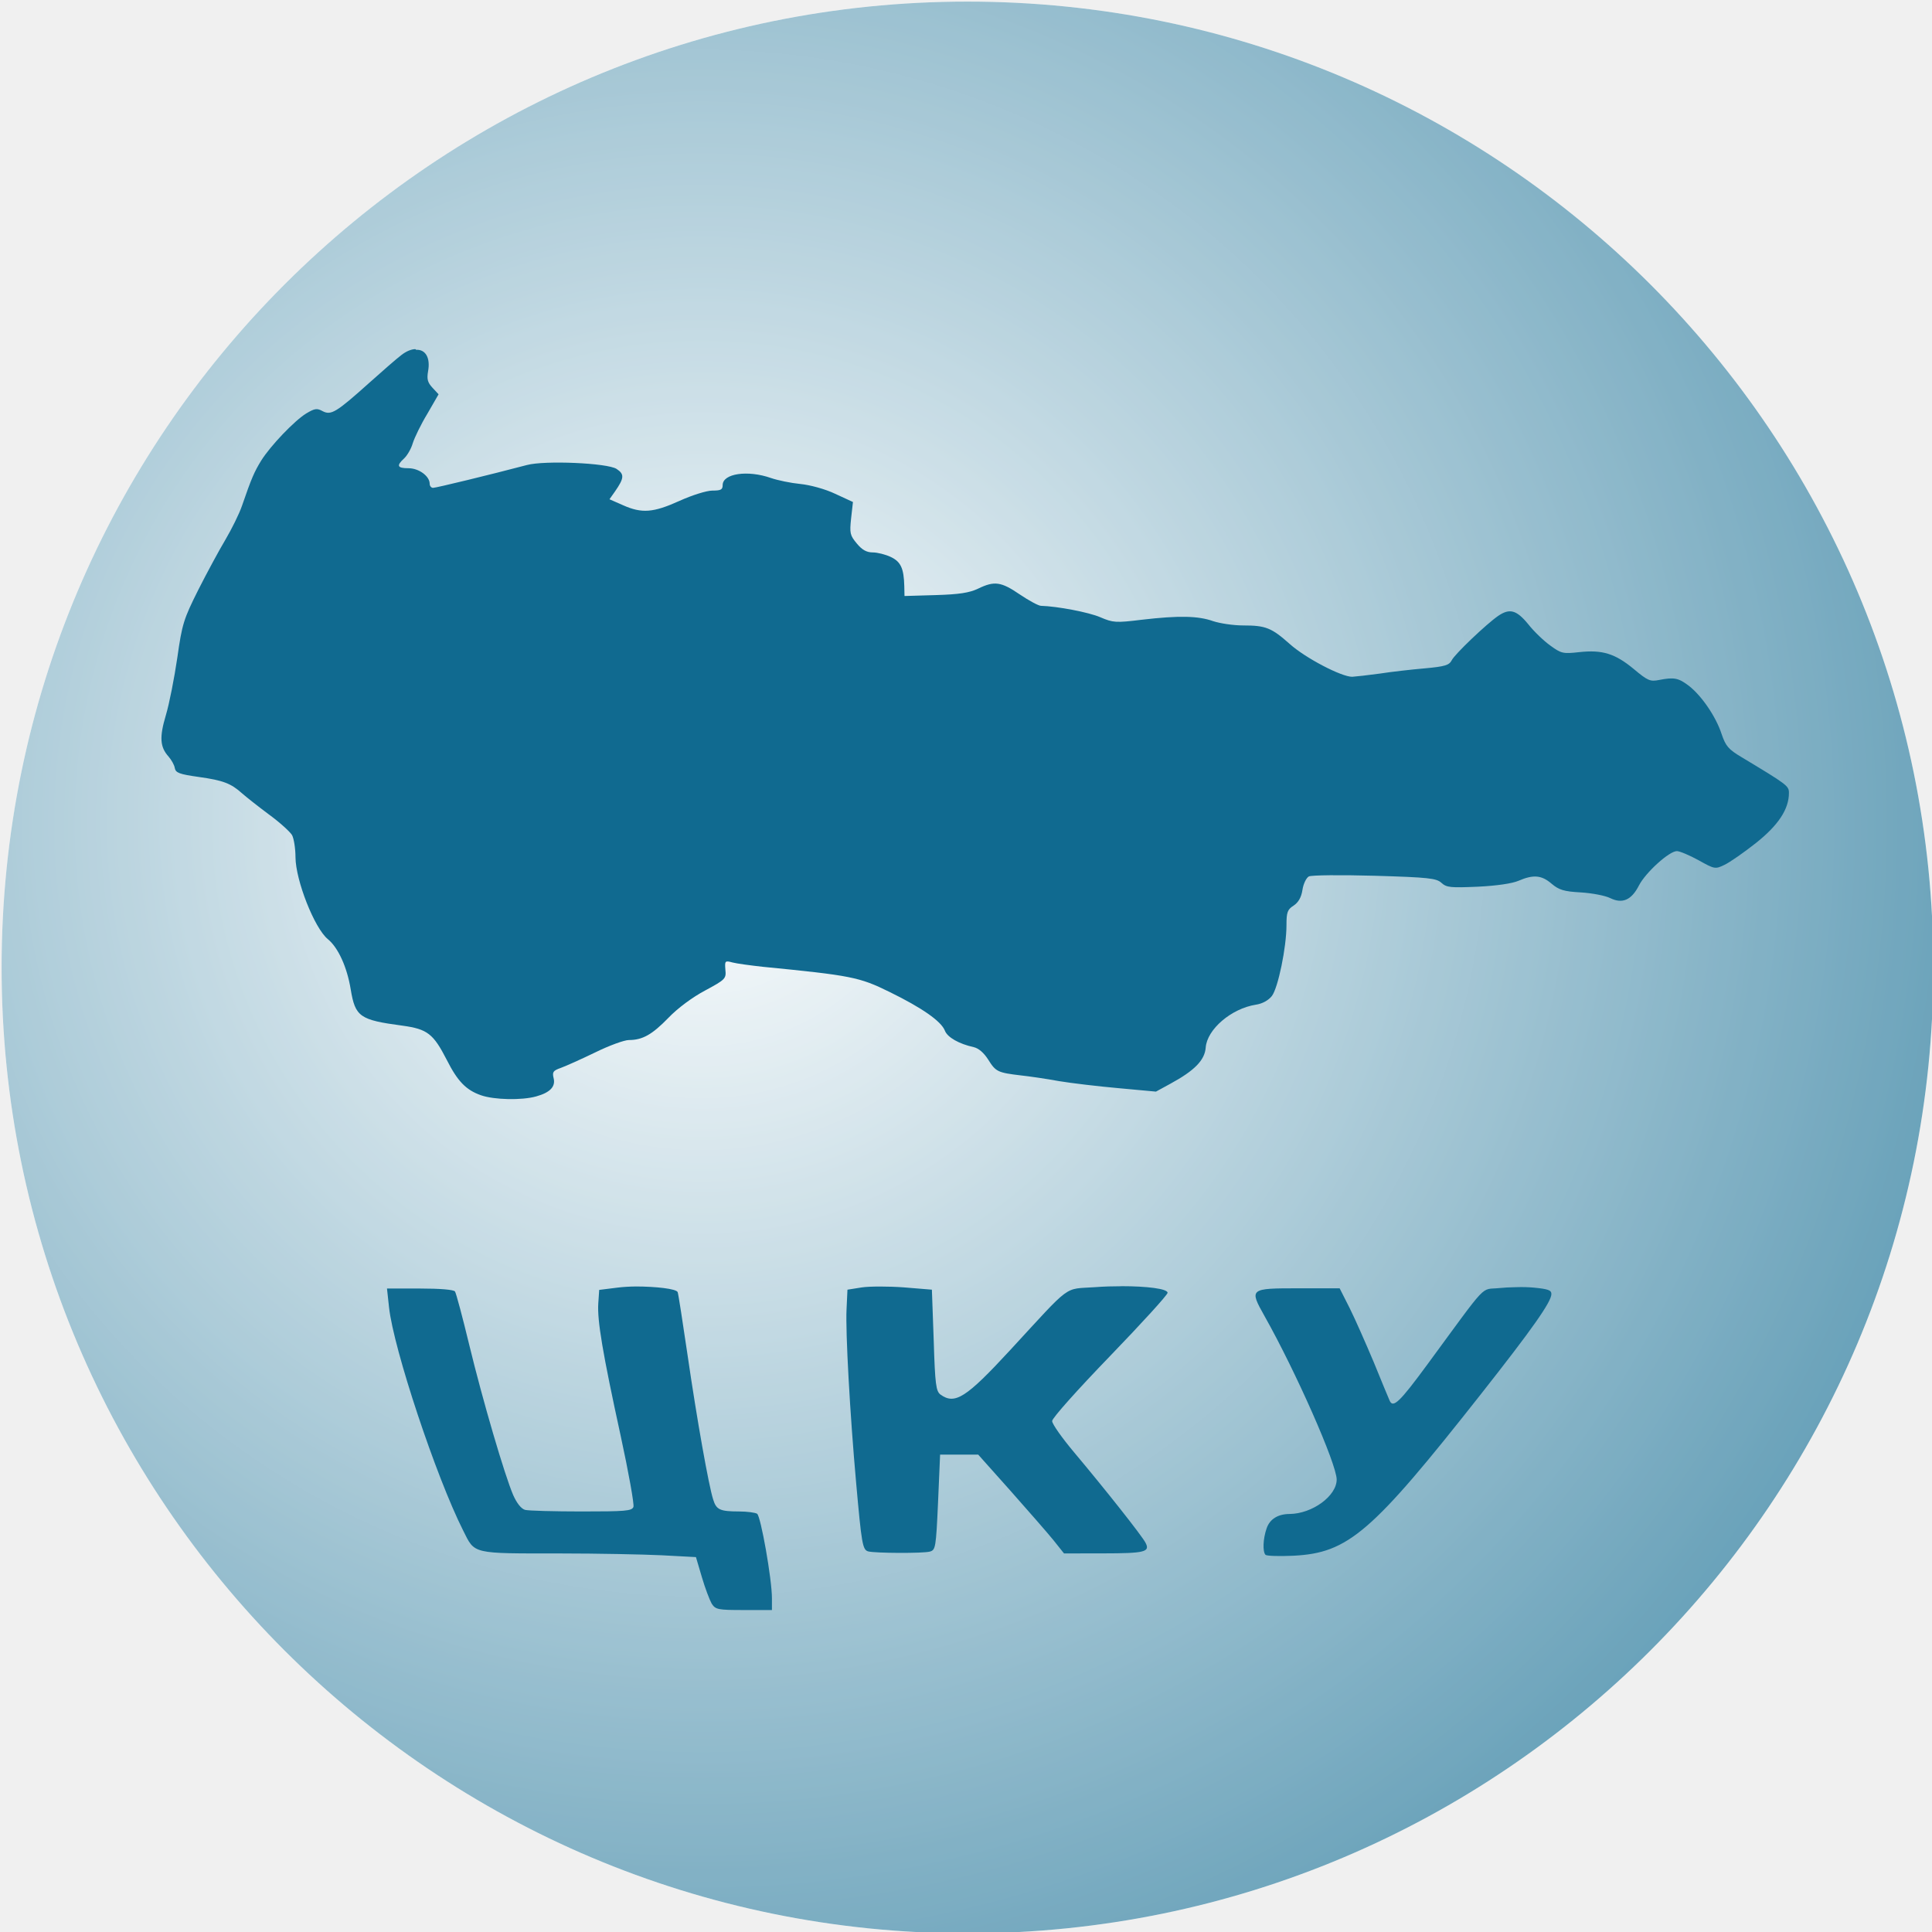
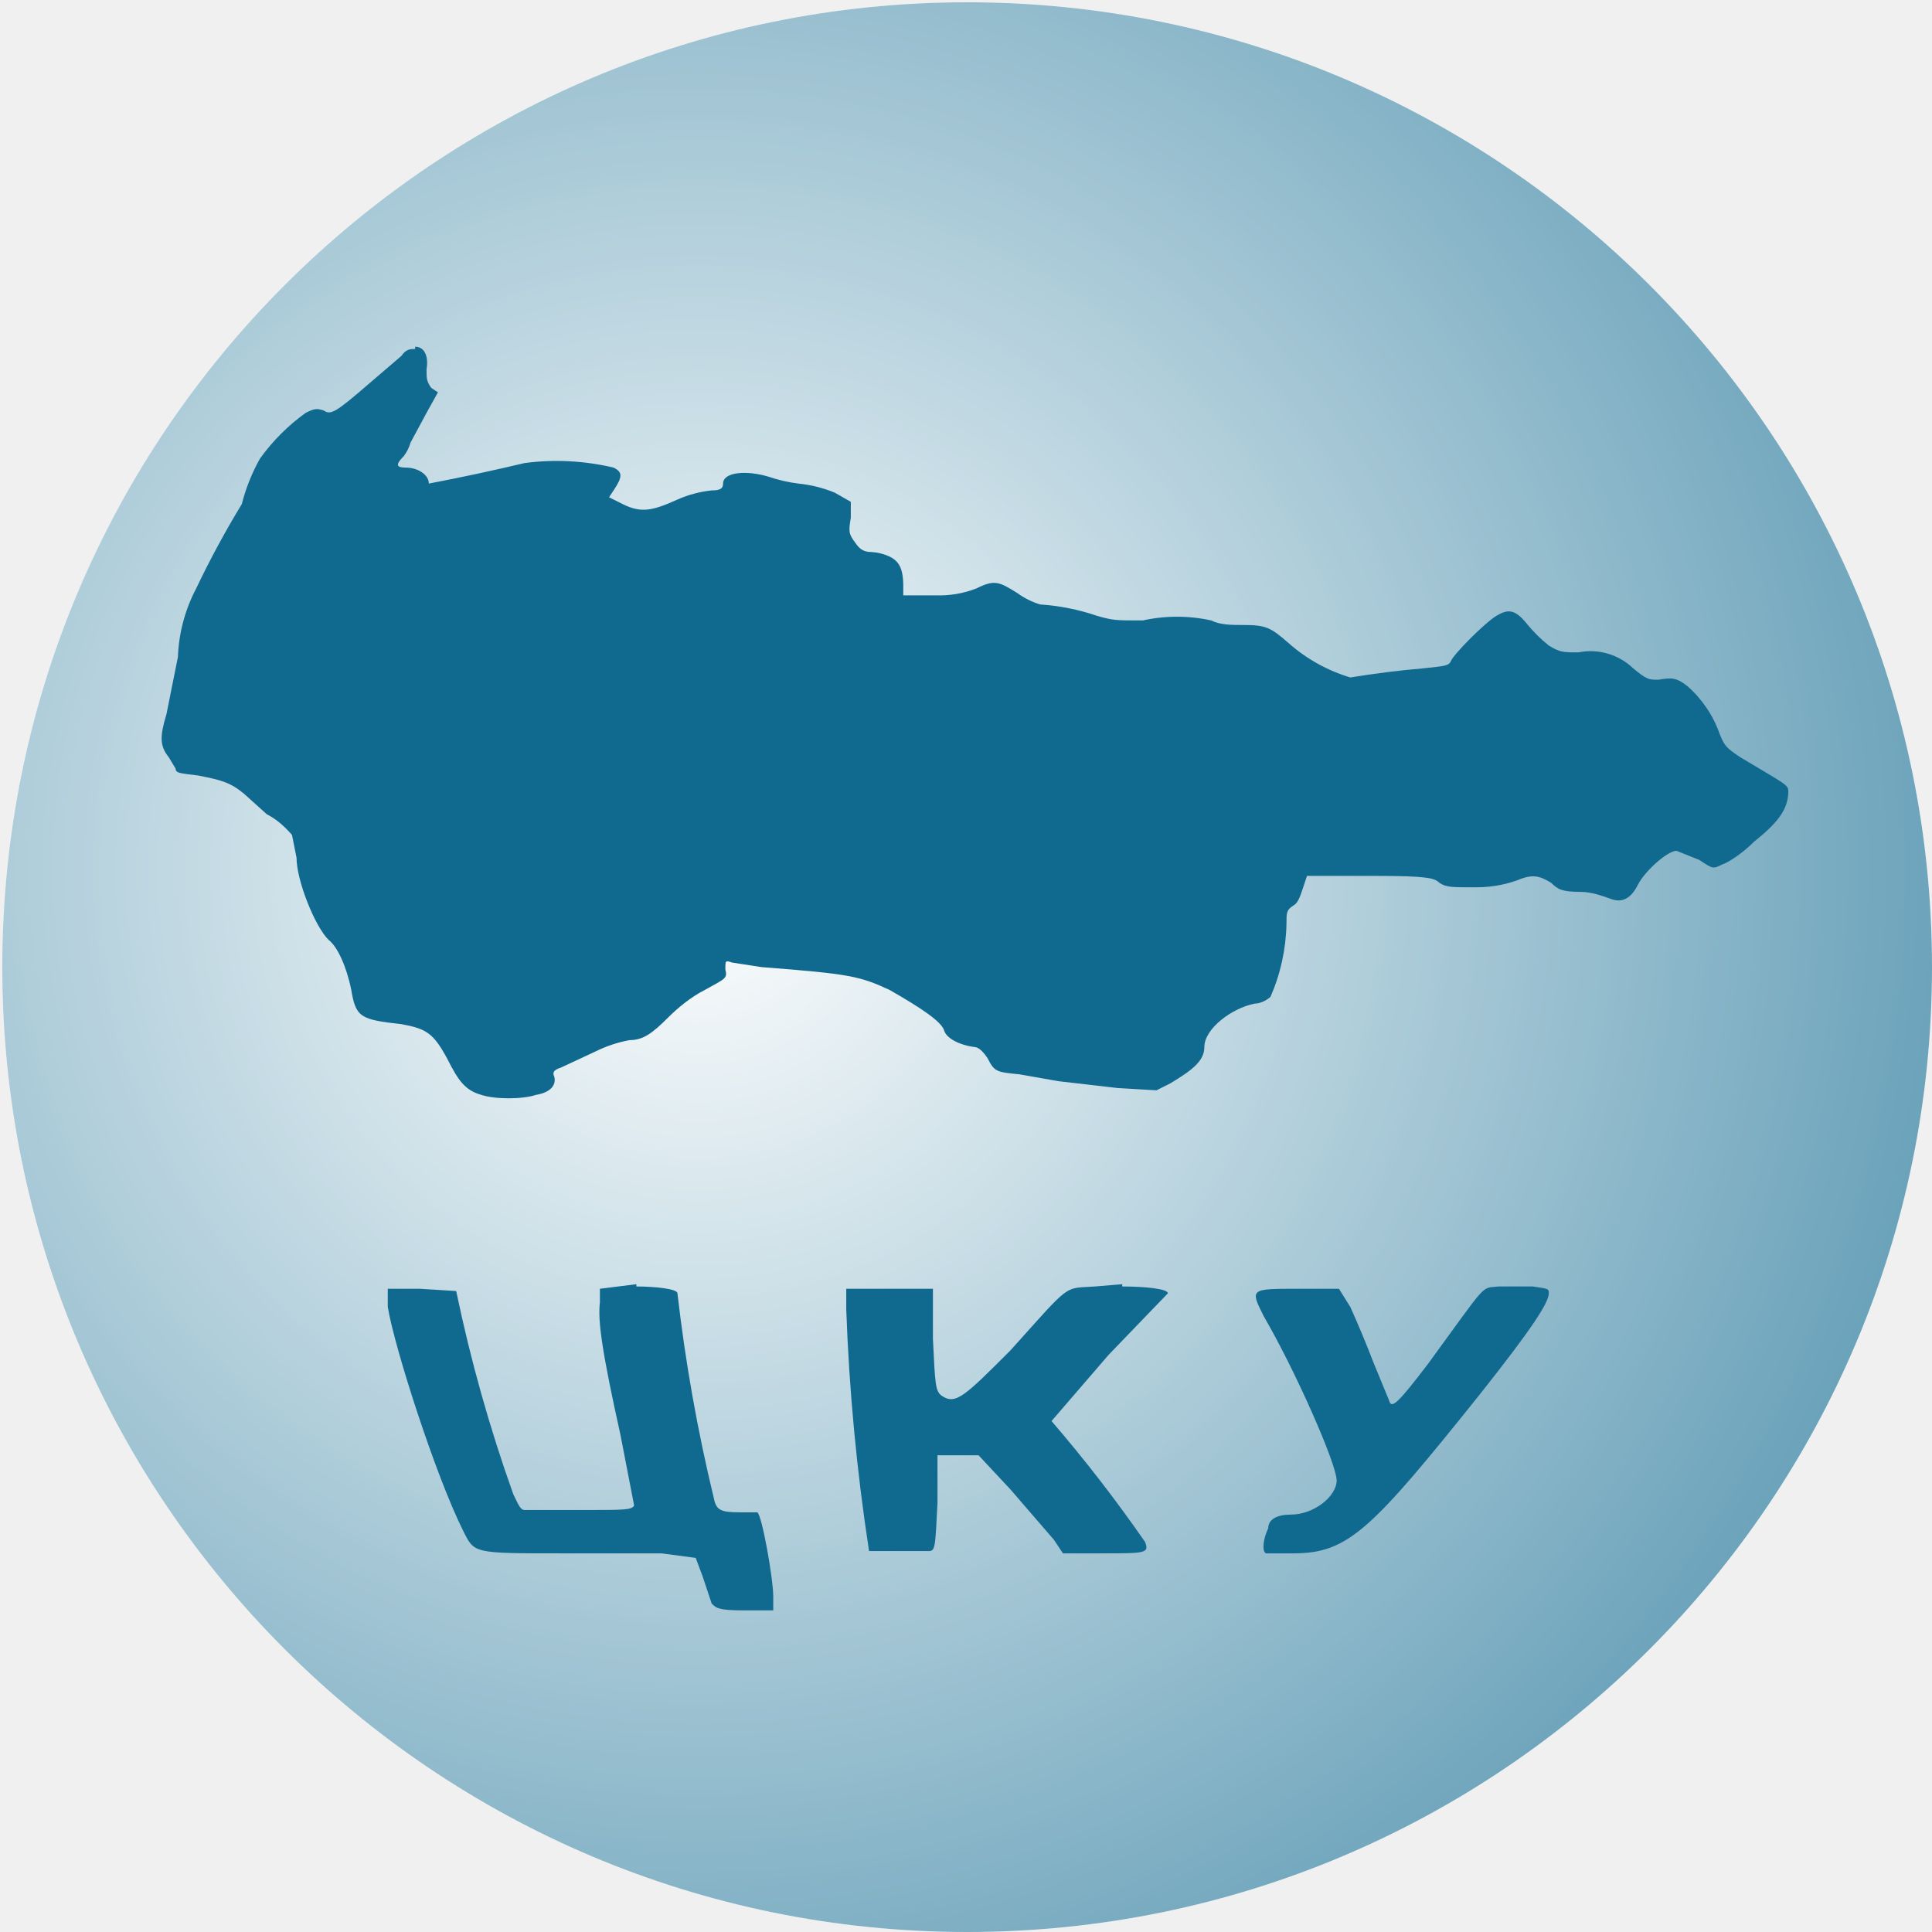
- <svg xmlns="http://www.w3.org/2000/svg" width="32" height="32" version="1.1" viewBox="0 0 8.467 8.467">
+ <svg xmlns="http://www.w3.org/2000/svg" width="32" height="32" viewBox="0 0 8.47 8.47">
  <defs>
-     <radialGradient id="radialGradient898" cx="43.126" cy="208.26" r="76.177" gradientTransform="matrix(.09031 0 0 .089011 223.76 204.63)" gradientUnits="userSpaceOnUse">
-       <stop stop-color="#fff" offset="0" />
-       <stop stop-color="#106a90" offset="1" />
+     <radialGradient id="a" cx="43.13" cy="208.26" r="76.18" gradientTransform="matrix(.09 0 0 .09 223.76 204.63)" gradientUnits="userSpaceOnUse">
+       <stop offset="0" stop-color="#fff" />
+       <stop offset="1" stop-color="#106a90" />
    </radialGradient>
  </defs>
  <g transform="translate(-224.58 -219.56)">
-     <circle cx="228.82" cy="223.8" r="4.233" fill="#fff" style="paint-order:normal" />
-     <circle cx="228.82" cy="223.8" r="4.233" fill="url(#radialGradient898)" opacity=".769" style="paint-order:normal" />
-     <path d="m226.4 221.09c-0.018 6.6e-4 -0.039 9e-3 -0.061 0.026-0.02 0.015-0.083 0.07-0.141 0.122-0.145 0.13-0.167 0.143-0.204 0.124-0.025-0.014-0.035-0.012-0.072 0.01-0.052 0.032-0.156 0.141-0.197 0.206-0.03 0.049-0.042 0.075-0.085 0.2-0.012 0.035-0.045 0.101-0.072 0.147-0.027 0.045-0.081 0.145-0.119 0.22-0.064 0.128-0.071 0.149-0.092 0.298-0.013 0.088-0.035 0.201-0.05 0.251-0.029 0.097-0.026 0.14 0.012 0.182 0.012 0.014 0.025 0.036 0.027 0.05 4e-3 0.021 0.02 0.027 0.105 0.039 0.107 0.015 0.141 0.028 0.19 0.072 0.017 0.015 0.07 0.057 0.117 0.092 0.048 0.035 0.093 0.076 0.102 0.091 8e-3 0.015 0.015 0.059 0.015 0.097 6.4e-4 0.101 0.083 0.311 0.142 0.359 0.045 0.037 0.084 0.122 0.1 0.22 0.02 0.12 0.039 0.134 0.227 0.159 0.109 0.015 0.135 0.035 0.194 0.15 0.047 0.093 0.084 0.132 0.15 0.155 0.057 0.02 0.178 0.023 0.242 5e-3 0.061-0.017 0.086-0.043 0.076-0.081-6e-3 -0.026-2e-3 -0.032 0.032-0.044 0.022-8e-3 0.089-0.038 0.151-0.068 0.061-0.03 0.127-0.054 0.147-0.054 0.06 0 0.102-0.024 0.173-0.097 0.04-0.042 0.106-0.091 0.161-0.12 0.089-0.048 0.093-0.052 0.089-0.091-3e-3 -0.039-2e-3 -0.041 0.031-0.032 0.019 5e-3 0.079 0.013 0.133 0.019 0.387 0.038 0.423 0.045 0.555 0.11 0.145 0.071 0.227 0.129 0.243 0.17 0.011 0.029 0.062 0.058 0.126 0.072 0.022 5e-3 0.045 0.025 0.064 0.055 0.033 0.053 0.042 0.057 0.143 0.069 0.037 4e-3 0.113 0.015 0.167 0.025 0.054 9e-3 0.172 0.023 0.262 0.031l0.163 0.015 0.064-0.035c0.105-0.057 0.15-0.103 0.154-0.158 6e-3 -0.08 0.112-0.171 0.22-0.188 0.028-4e-3 0.055-0.019 0.07-0.038 0.027-0.035 0.064-0.213 0.064-0.311-2e-5 -0.055 4e-3 -0.068 0.031-0.085 0.021-0.014 0.034-0.036 0.039-0.069 4e-3 -0.027 0.017-0.053 0.028-0.059 0.011-6e-3 0.14-7e-3 0.288-3e-3 0.238 7e-3 0.271 0.011 0.293 0.031 0.023 0.021 0.041 0.022 0.159 0.017 0.083-4e-3 0.151-0.014 0.179-0.026 0.065-0.028 0.101-0.025 0.145 0.013 0.032 0.027 0.054 0.034 0.128 0.038 0.049 3e-3 0.107 0.014 0.129 0.025 0.053 0.026 0.093 9e-3 0.126-0.056 0.029-0.056 0.132-0.15 0.166-0.15 0.012-5e-5 0.055 0.018 0.095 0.04 0.07 0.039 0.073 0.04 0.114 0.02 0.023-0.011 0.085-0.054 0.138-0.096 0.098-0.078 0.144-0.148 0.144-0.219 0-0.031-7e-3 -0.036-0.208-0.157-0.057-0.034-0.069-0.048-0.087-0.101-0.025-0.077-0.088-0.168-0.143-0.211-0.046-0.035-0.065-0.039-0.131-0.026-0.039 8e-3 -0.05 3e-3 -0.111-0.048-0.082-0.068-0.138-0.085-0.239-0.074-0.071 8e-3 -0.079 6e-3 -0.127-0.029-0.028-0.02-0.072-0.062-0.097-0.094-0.051-0.062-0.081-0.07-0.131-0.036-0.051 0.035-0.191 0.168-0.204 0.195-0.011 0.021-0.029 0.027-0.117 0.035-0.058 5e-3 -0.147 0.015-0.198 0.023-0.051 7e-3 -0.105 0.013-0.121 0.014-0.047 2.8e-4 -0.205-0.082-0.274-0.144-0.08-0.071-0.105-0.081-0.204-0.081-0.043 0-0.102-9e-3 -0.132-0.019-0.065-0.023-0.149-0.025-0.312-6e-3 -0.114 0.014-0.126 0.013-0.182-0.011-0.051-0.022-0.189-0.048-0.26-0.05-0.011-2.1e-4 -0.053-0.023-0.093-0.05-0.082-0.056-0.111-0.06-0.183-0.025-0.038 0.018-0.083 0.025-0.186 0.028l-0.136 4e-3 -9.4e-4 -0.043c-2e-3 -0.078-0.015-0.107-0.059-0.128-0.023-0.011-0.059-0.02-0.079-0.02-0.027 0-0.047-0.011-0.07-0.039-0.03-0.036-0.032-0.045-0.025-0.111l8e-3 -0.071-0.078-0.036c-0.044-0.021-0.111-0.039-0.153-0.043-0.041-4e-3 -0.099-0.016-0.128-0.026-0.102-0.036-0.212-0.02-0.212 0.031 0 0.02-8e-3 0.024-0.045 0.024-0.025 0-0.089 0.02-0.144 0.045-0.115 0.052-0.165 0.056-0.248 0.019l-0.059-0.026 0.024-0.034c0.041-0.059 0.042-0.076 7e-3 -0.099-0.04-0.026-0.315-0.038-0.393-0.017-0.163 0.043-0.398 0.1-0.411 0.1-8e-3 1.1e-4 -0.015-8e-3 -0.015-0.018 0-0.033-0.047-0.068-0.093-0.068-0.049 0-0.054-0.011-0.019-0.043 0.013-0.012 0.031-0.042 0.038-0.067 8e-3 -0.025 0.036-0.083 0.064-0.129l0.049-0.085-0.027-0.029c-0.021-0.023-0.025-0.037-0.019-0.072 0.011-0.06-0.012-0.096-0.052-0.094zm3.094 4.107c-0.037 0-0.076 1e-3 -0.115 4e-3 -0.14 0.01-0.098-0.021-0.373 0.277-0.192 0.208-0.241 0.239-0.304 0.194-0.02-0.015-0.024-0.043-0.03-0.238l-8e-3 -0.222-0.122-0.01c-0.067-5e-3 -0.151-5e-3 -0.185 5e-5l-0.063 0.01-4e-3 0.086c-5e-3 0.099 0.015 0.46 0.042 0.76 0.024 0.268 0.028 0.294 0.053 0.301 0.031 8e-3 0.24 9e-3 0.27 8.4e-4 0.025-7e-3 0.027-0.016 0.036-0.216l9e-3 -0.209h0.167l0.141 0.158c0.077 0.087 0.162 0.184 0.188 0.216l0.047 0.059 0.169-2e-4c0.185-2.1e-4 0.21-6e-3 0.188-0.047-0.016-0.031-0.176-0.233-0.312-0.395-0.053-0.063-0.097-0.125-0.097-0.138 0-0.013 0.112-0.138 0.253-0.284 0.139-0.144 0.253-0.269 0.253-0.278 0-0.018-0.092-0.029-0.203-0.029zm-2.126 1e-3c-0.029 2.1e-4 -0.058 2e-3 -0.082 5e-3l-0.08 0.01-4e-3 0.059c-5e-3 0.075 0.019 0.218 0.098 0.58 0.035 0.161 0.06 0.301 0.056 0.312-7e-3 0.018-0.035 0.02-0.228 0.02-0.121-9e-5 -0.232-3e-3 -0.247-7e-3 -0.017-5e-3 -0.036-0.029-0.052-0.065-0.037-0.086-0.133-0.412-0.193-0.66-0.029-0.12-0.057-0.225-0.062-0.232-5e-3 -8e-3 -0.065-0.013-0.153-0.013h-0.145l9e-3 0.083c0.02 0.182 0.206 0.742 0.325 0.978 0.052 0.104 0.035 0.1 0.428 0.1 0.16 7e-5 0.359 4e-3 0.442 8e-3l0.15 8e-3 0.026 0.088c0.014 0.048 0.034 0.1 0.043 0.116 0.017 0.026 0.027 0.028 0.141 0.028h0.123v-0.052c0-0.083-0.049-0.36-0.065-0.37-8e-3 -5e-3 -0.044-0.01-0.079-0.01-0.084-2.5e-4 -0.1-7e-3 -0.114-0.054-0.019-0.06-0.07-0.344-0.112-0.633-0.021-0.143-0.04-0.266-0.043-0.274-5e-3 -0.015-0.097-0.025-0.184-0.025zm3.857 3e-3c-0.027 2.5e-4 -0.055 2e-3 -0.075 4e-3 -0.084 9e-3 -0.043-0.035-0.314 0.334-0.122 0.166-0.151 0.194-0.166 0.159-4e-3 -8e-3 -0.035-0.084-0.069-0.167-0.035-0.083-0.082-0.19-0.106-0.238l-0.044-0.087h-0.18c-0.215 0-0.217 1e-3 -0.149 0.122 0.138 0.245 0.316 0.649 0.316 0.716 0 0.072-0.107 0.15-0.206 0.151-0.051 1.3e-4 -0.087 0.022-0.101 0.063-0.016 0.046-0.018 0.102-5e-3 0.116 5e-3 5e-3 0.06 7e-3 0.122 4e-3 0.241-0.012 0.343-0.1 0.822-0.708 0.227-0.288 0.309-0.405 0.309-0.439 0-0.017-0.015-0.022-0.077-0.028-0.021-2e-3 -0.049-3e-3 -0.076-2e-3z" fill="#106a90" style="paint-order:normal" />
+     <circle cx="228.82" cy="223.8" r="4.23" fill="#fff" style="paint-order:normal" />
+     <circle cx="228.82" cy="223.8" r="4.23" fill="url(#a)" opacity=".77" style="paint-order:normal" />
+     <path fill="#106a90" d="M226.4 221.09c-.02 0-.04 0-.06.03l-.14.12c-.15.13-.17.14-.2.12-.03-.01-.04-.01-.08.01a.88.88 0 0 0-.2.2.82.82 0 0 0-.08.2 4.11 4.11 0 0 0-.2.37.7.7 0 0 0-.08.3l-.05.25c-.03.1-.03.14.01.19l.03.05c0 .02.02.02.1.03.1.02.14.03.2.08l.1.09c.06.03.1.08.11.09l.02.1c0 .1.08.3.14.36.04.03.08.12.1.22.02.12.04.13.22.15.11.02.14.04.2.15.05.1.08.14.15.16.06.02.18.02.24 0 .06-.01.09-.04.08-.08-.01-.02 0-.03.03-.04l.15-.07a.57.57 0 0 1 .15-.05c.06 0 .1-.03.17-.1.04-.04.1-.09.16-.12.09-.05.1-.05.09-.09 0-.04 0-.04.03-.03l.13.02c.39.03.43.04.56.1.14.08.23.14.24.18.01.03.06.06.13.07.02 0 .04.02.06.05.03.06.04.06.14.07l.17.03.26.03.17.01.06-.03c.1-.06.15-.1.15-.16 0-.08.12-.17.22-.19.03 0 .06-.02.07-.03a.84.84 0 0 0 .07-.32c0-.05 0-.06.03-.08.02-.01.03-.04.04-.07l.02-.06h.3c.23 0 .26.01.28.03.03.02.05.02.16.02.09 0 .15-.02.18-.03.07-.03.1-.02.15.01.03.03.05.04.13.04.05 0 .1.02.13.03.05.02.09 0 .12-.06s.13-.15.17-.15l.1.04c.06.04.06.04.1.02.03-.01.09-.05.14-.1.1-.08.15-.14.15-.22 0-.03-.01-.03-.21-.15-.06-.04-.07-.05-.09-.1a.5.5 0 0 0-.14-.21c-.05-.04-.07-.04-.13-.03-.04 0-.05 0-.11-.05a.27.27 0 0 0-.24-.07c-.07 0-.08 0-.13-.03a.64.64 0 0 1-.1-.1c-.05-.06-.08-.06-.13-.03s-.19.17-.2.2c-.01.02-.03.02-.12.03a4.2 4.2 0 0 0-.32.04.72.72 0 0 1-.27-.15c-.08-.07-.1-.08-.2-.08-.05 0-.1 0-.14-.02a.7.7 0 0 0-.3 0c-.12 0-.13 0-.2-.02a.97.97 0 0 0-.25-.05.34.34 0 0 1-.1-.05c-.08-.05-.1-.06-.18-.02a.45.45 0 0 1-.18.03h-.14v-.04c0-.08-.02-.11-.06-.13a.22.22 0 0 0-.08-.02c-.03 0-.05-.01-.07-.04-.03-.04-.03-.05-.02-.11v-.07l-.07-.04a.56.56 0 0 0-.16-.04.66.66 0 0 1-.13-.03c-.1-.03-.2-.02-.2.03 0 .02-.01.03-.05.03a.5.5 0 0 0-.15.04c-.11.05-.16.06-.24.02l-.06-.03.02-.03c.04-.06.04-.08 0-.1a1.08 1.08 0 0 0-.39-.02 9.45 9.45 0 0 1-.42.09c0-.04-.05-.07-.1-.07-.04 0-.05-.01-.01-.05a.18.18 0 0 0 .03-.06l.07-.13.05-.09-.03-.02c-.02-.03-.02-.04-.02-.08.01-.06-.01-.1-.05-.1zm3.1 4.1-.12.01c-.14.01-.1-.02-.37.28-.2.2-.24.24-.3.2-.03-.02-.03-.05-.04-.25v-.22h-.38v.09a9.08 9.08 0 0 0 .1 1.06h.26c.03 0 .03-.01.04-.21v-.21h.18l.14.15.19.22.04.06h.17c.19 0 .21 0 .19-.05a6.39 6.39 0 0 0-.41-.53l.25-.29.26-.27c0-.02-.1-.03-.2-.03zm-2.13 0-.08.01-.08.01v.06c-.01.08.01.22.09.58l.06.31c-.01.02-.04.02-.23.02h-.25c-.02 0-.03-.03-.05-.07a6.72 6.72 0 0 1-.25-.89l-.16-.01h-.14v.08c.03.18.21.74.33.98.05.1.04.1.43.1h.44l.15.02.03.08.04.12c.02.02.03.03.14.03h.13v-.06c0-.08-.05-.36-.07-.37h-.08c-.08 0-.1-.01-.11-.06a7.41 7.41 0 0 1-.16-.9c0-.02-.1-.03-.18-.03zm3.86.01h-.08c-.08.01-.04-.03-.31.34-.13.17-.16.2-.17.16l-.07-.17a4.53 4.53 0 0 0-.1-.24l-.05-.08h-.18c-.21 0-.21 0-.15.12.14.24.32.65.32.72 0 .07-.1.15-.2.15-.06 0-.1.02-.1.06-.02.04-.03.1-.01.11h.12c.24 0 .34-.1.82-.7.23-.29.3-.4.3-.44 0-.02 0-.02-.07-.03h-.07z" style="paint-order:normal" />
  </g>
</svg>
